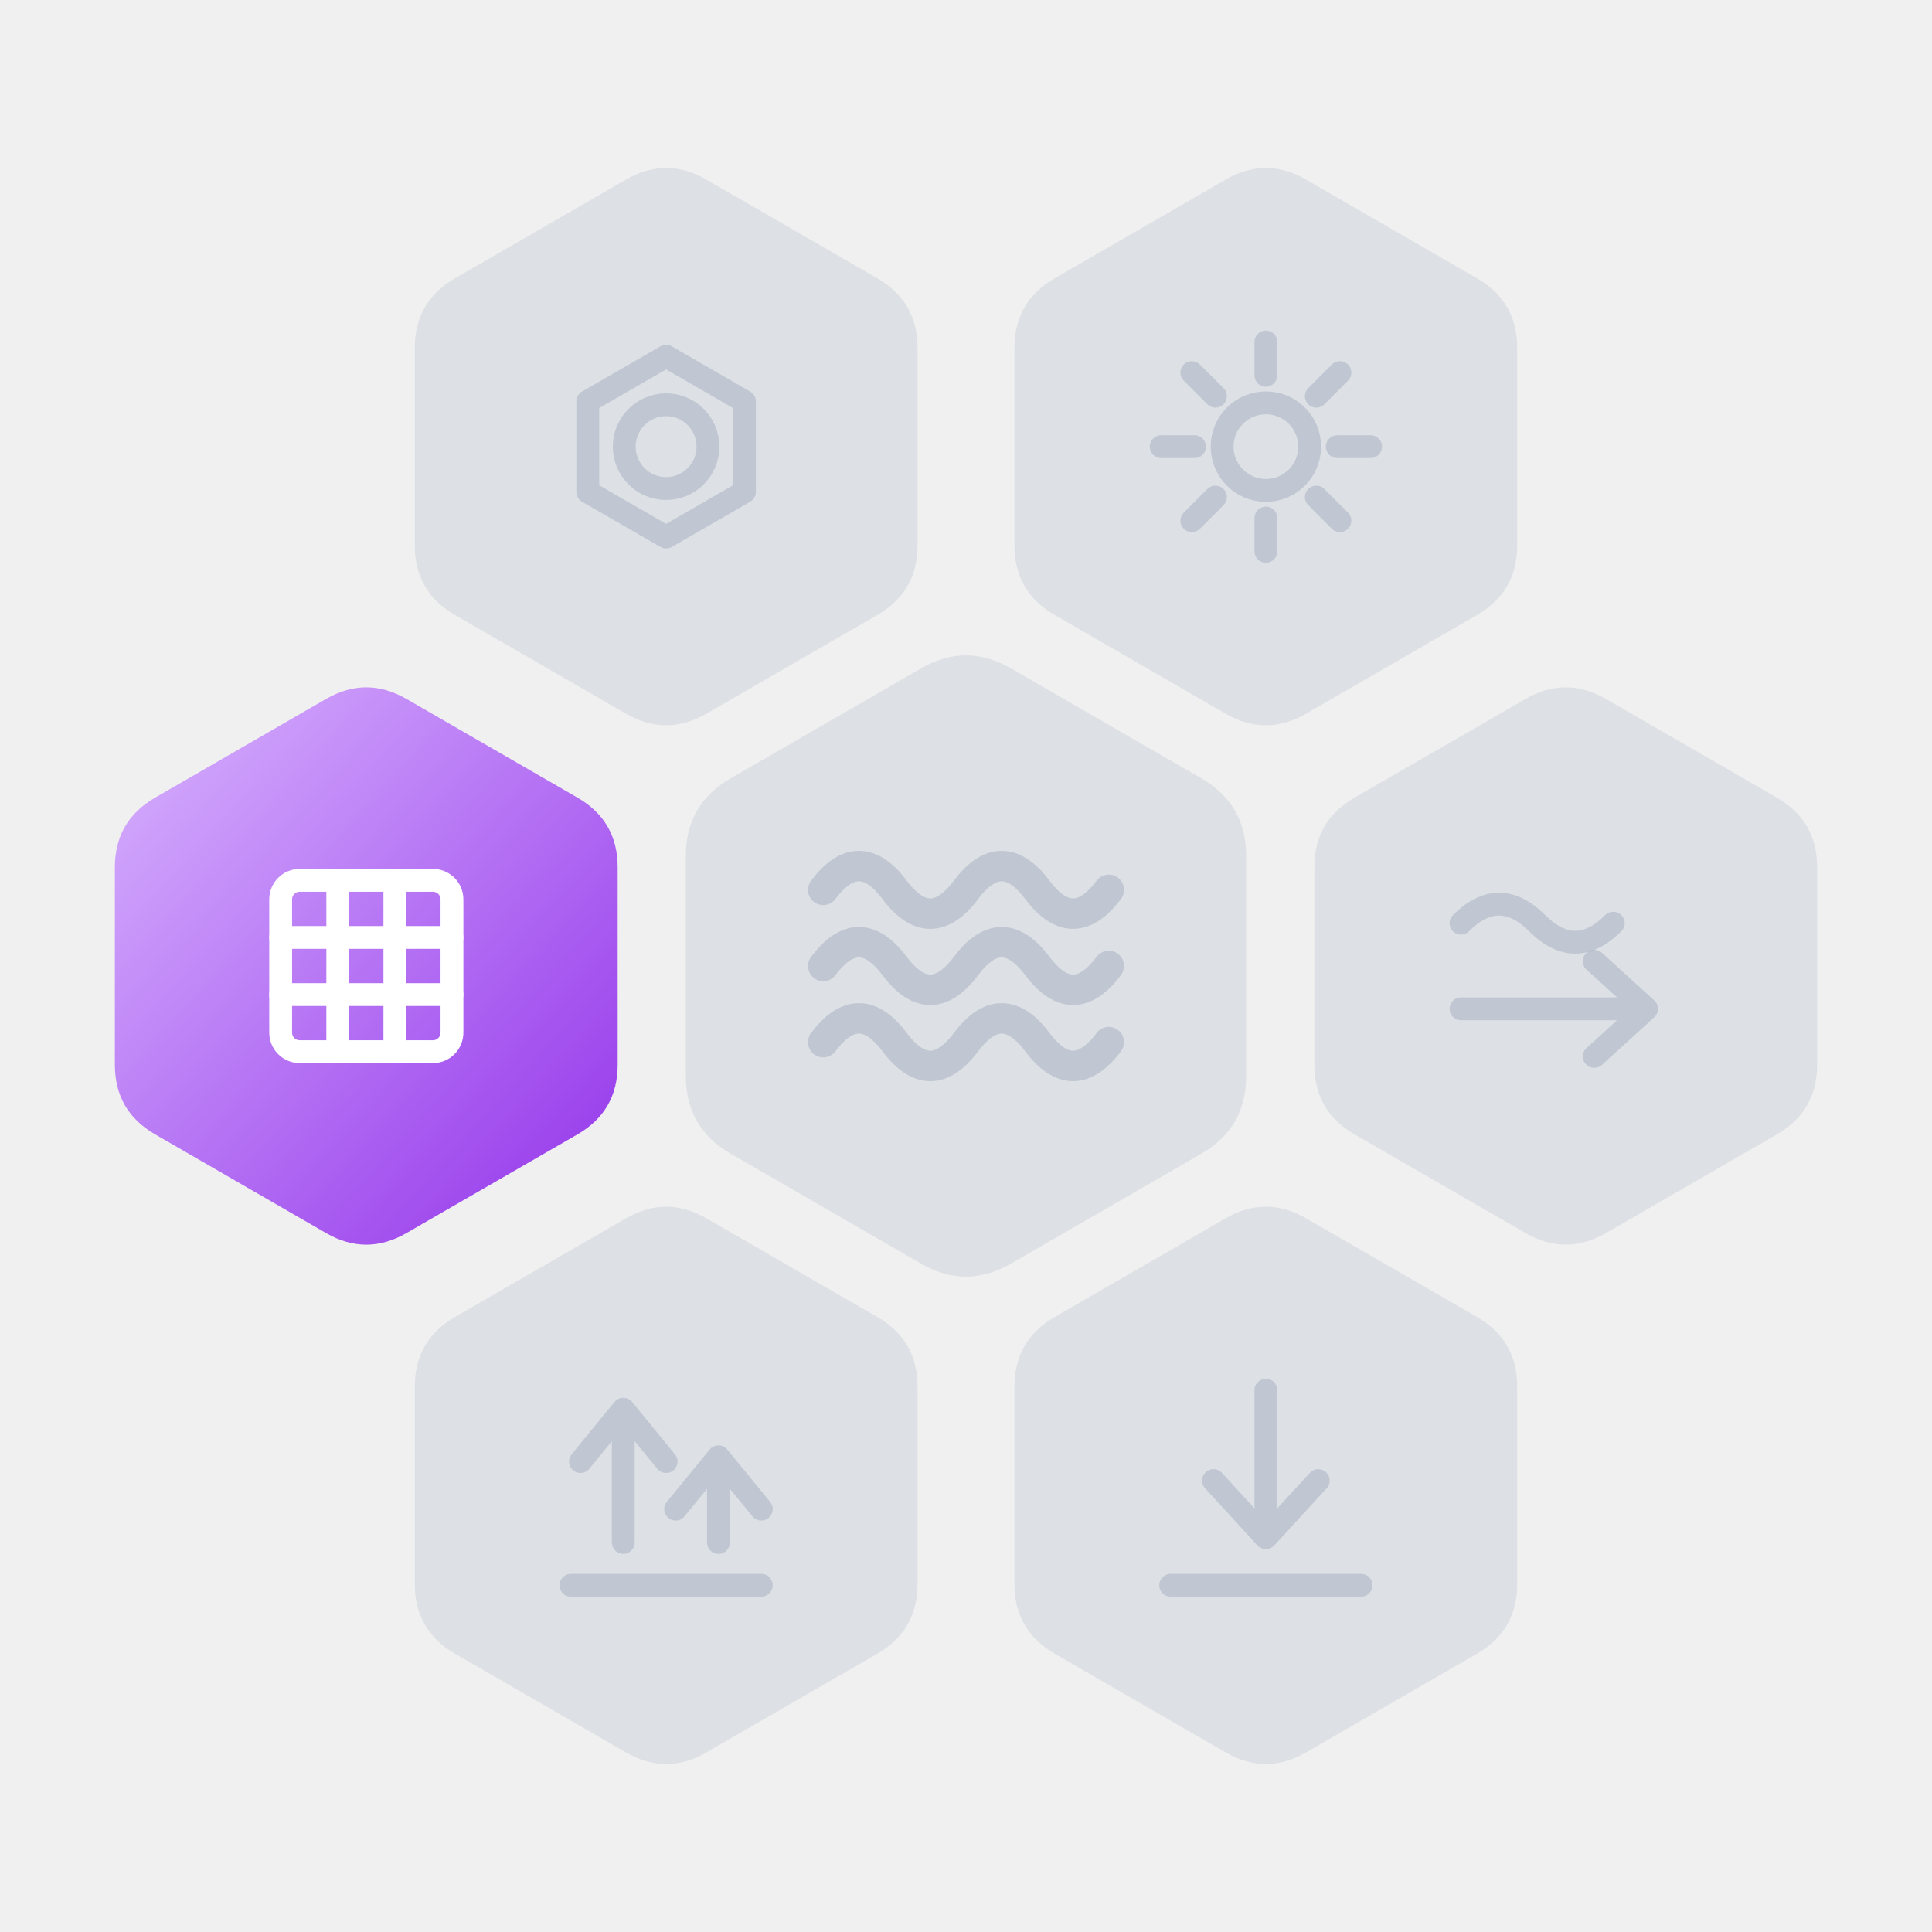
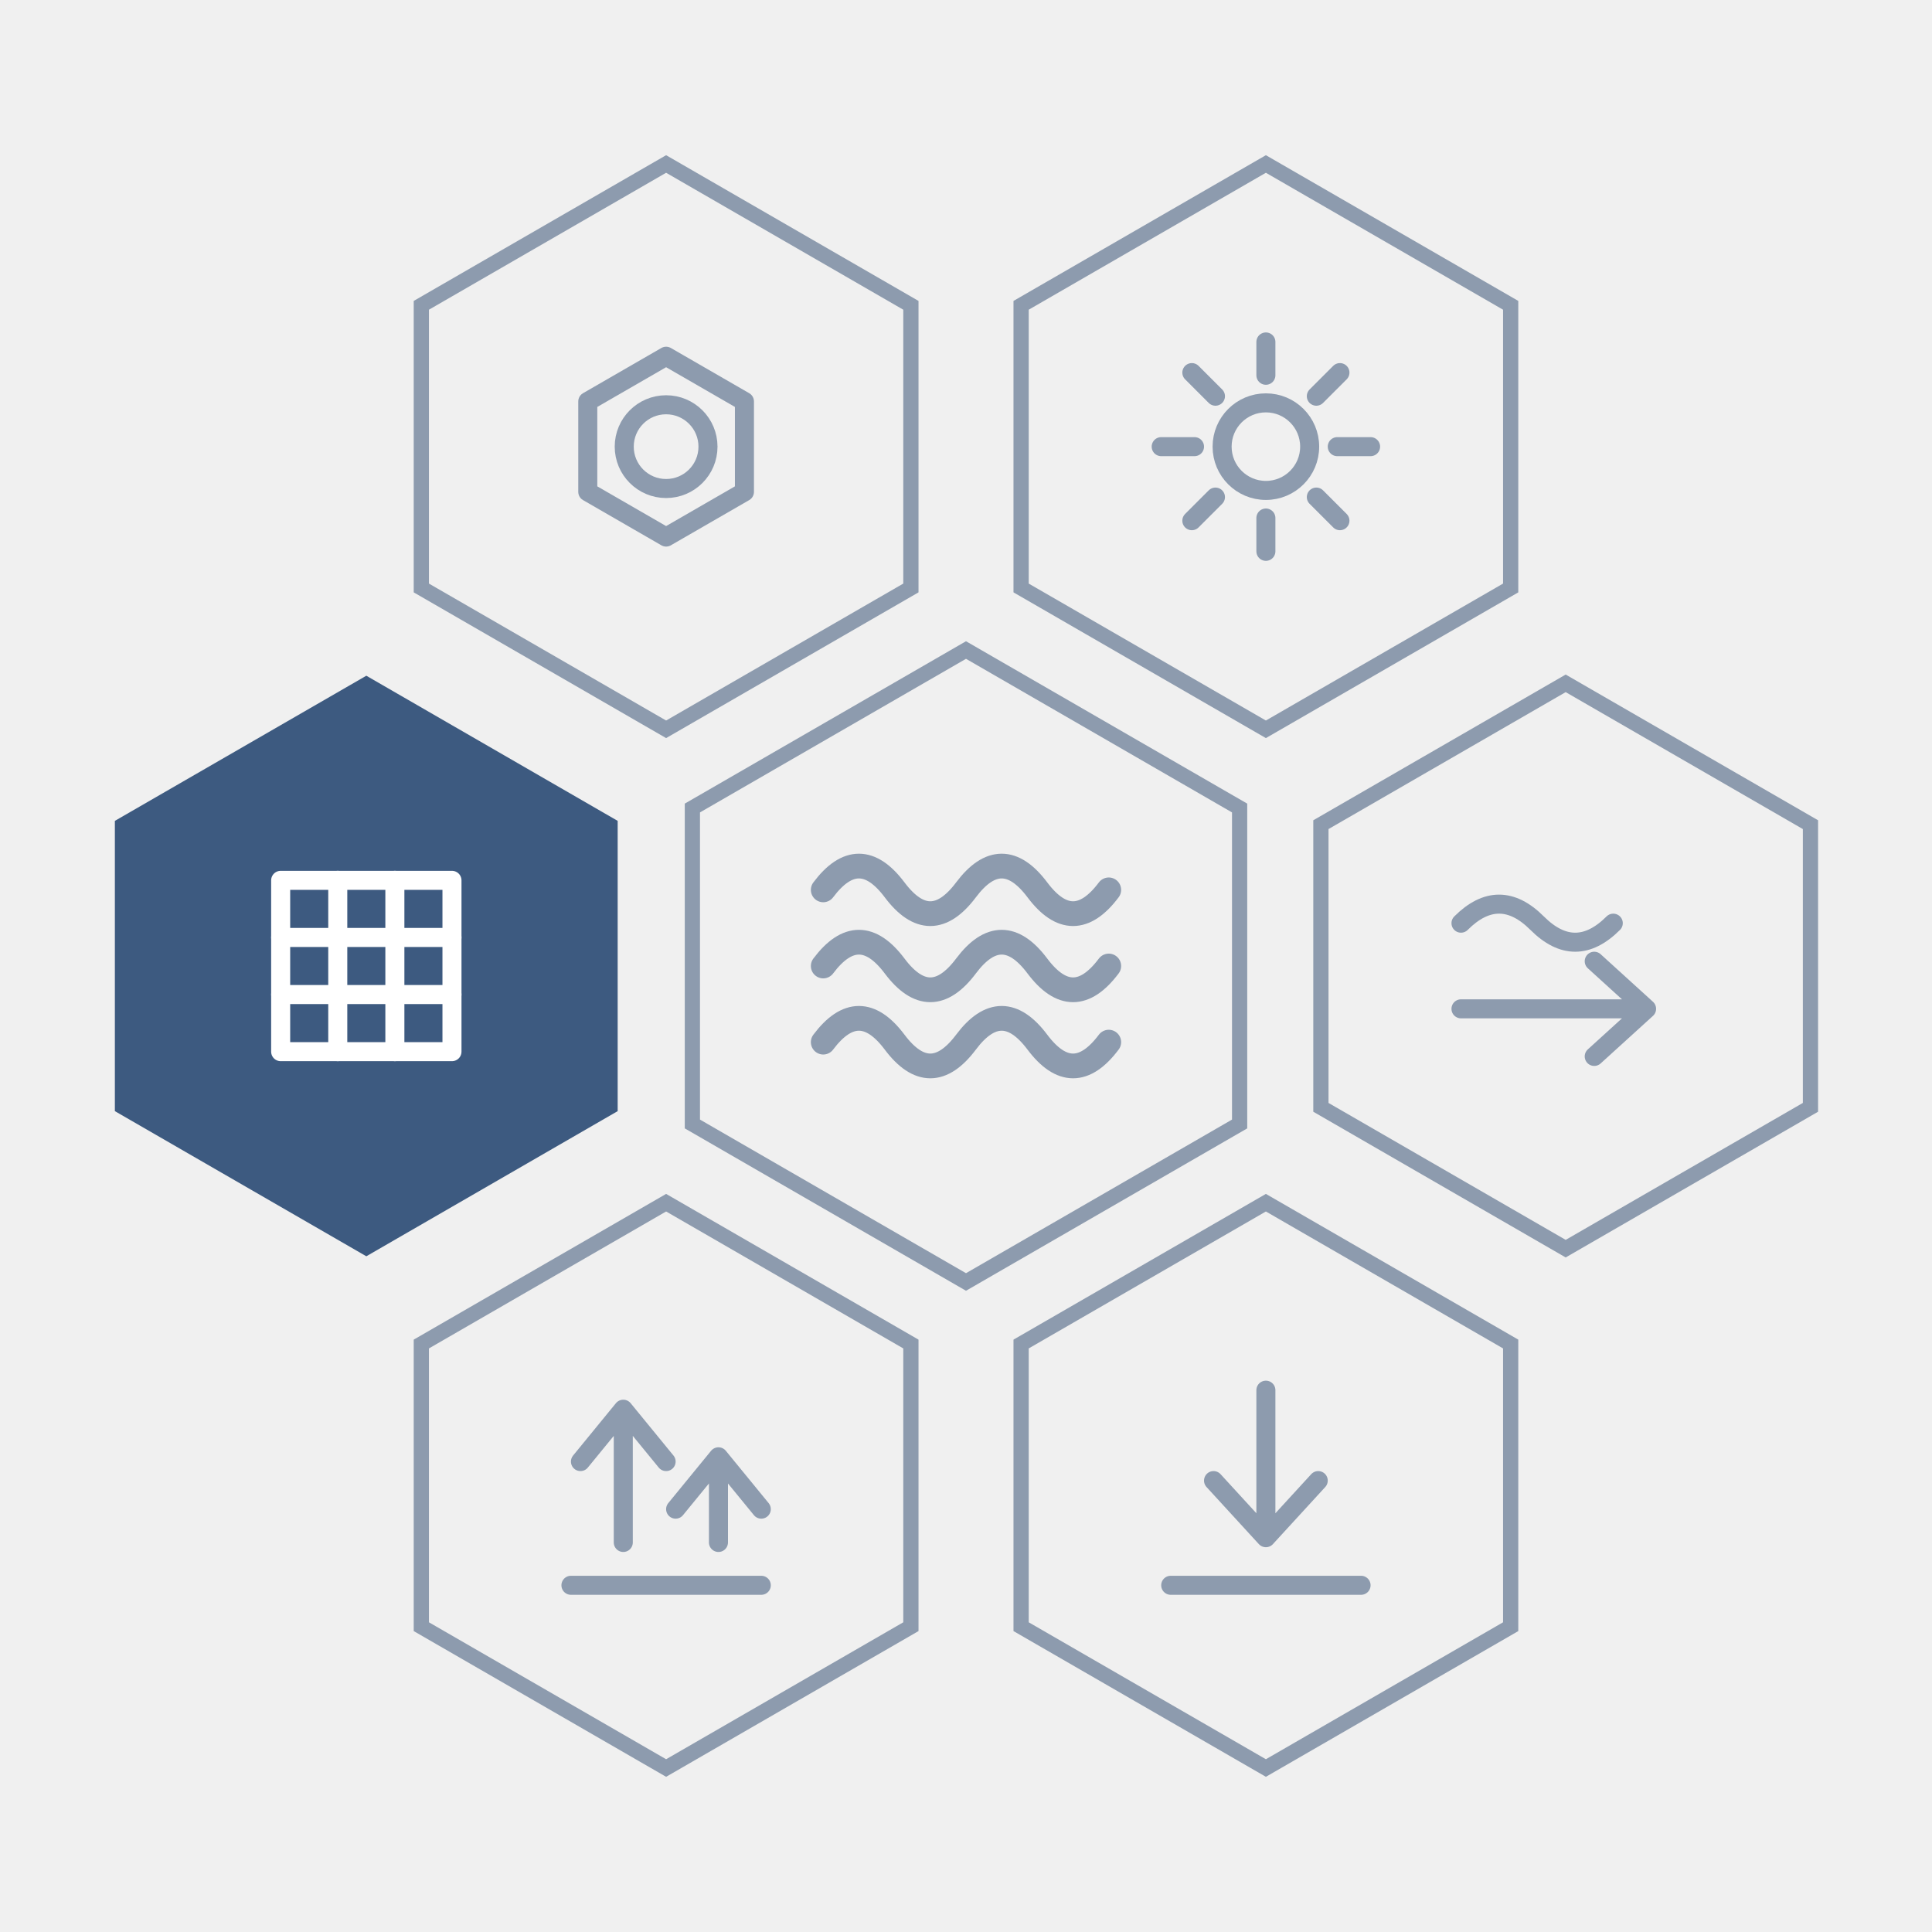
<svg xmlns="http://www.w3.org/2000/svg" viewBox="-101.5 -101.5 203.0 203.0" width="256" height="256">
-   <defs>
-     <linearGradient id="lhub" x1="0" y1="0" x2="1" y2="1">
-       <stop offset="0" stop-color="#818CF8" />
-       <stop offset="1" stop-color="#4338CA" />
-     </linearGradient>
-     <linearGradient id="lfastj" x1="0" y1="0" x2="1" y2="1">
-       <stop offset="0" stop-color="#FDE047" />
-       <stop offset="1" stop-color="#F59E0B" />
-     </linearGradient>
-     <linearGradient id="lmint" x1="0" y1="0" x2="1" y2="1">
-       <stop offset="0" stop-color="#67E8F9" />
-       <stop offset="1" stop-color="#0891B2" />
-     </linearGradient>
-     <linearGradient id="ldepconv" x1="0" y1="0" x2="1" y2="1">
-       <stop offset="0" stop-color="#93C5FD" />
-       <stop offset="1" stop-color="#2563EB" />
-     </linearGradient>
-     <linearGradient id="lemis_geos" x1="0" y1="0" x2="1" y2="1">
-       <stop offset="0" stop-color="#86EFAC" />
-       <stop offset="1" stop-color="#16A34A" />
-     </linearGradient>
-     <linearGradient id="lchem_grid" x1="0" y1="0" x2="1" y2="1">
-       <stop offset="0" stop-color="#D8B4FE" />
-       <stop offset="1" stop-color="#9333EA" />
-     </linearGradient>
-     <linearGradient id="lsmvgear" x1="0" y1="0" x2="1" y2="1">
-       <stop offset="0" stop-color="#FDBA74" />
-       <stop offset="1" stop-color="#EA580C" />
-     </linearGradient>
-   </defs>
-   <path d="M27.28,-82.63Q31.51,-85.07 35.73,-82.63L53.69,-72.26Q57.92,-69.82 57.92,-64.94L57.92,-44.20Q57.92,-39.32 53.69,-36.88L35.73,-26.51Q31.51,-24.07 27.28,-26.51L9.32,-36.88Q5.09,-39.32 5.09,-44.20L5.09,-64.94Q5.09,-69.82 9.32,-72.26Z" fill="#94A3B833" />
-   <g transform="translate(31.51,-54.57)" fill="none" stroke-linecap="round" stroke-linejoin="round" stroke="#94A3B866" stroke-width="2.4">
+   <polygon points="31.51,-84.27 57.23,-69.42 57.23,-39.72 31.51,-24.87 5.79,-39.72 5.79,-69.42" fill="none" stroke="#8D9BAE" stroke-width="1.6" />
+   <g transform="translate(31.51,-54.57)" fill="none" stroke-linecap="round" stroke-linejoin="round" stroke="#8D9BAE" stroke-width="2.0">
    <circle r="4.6" />
    <line x1="7.50" y1="0.00" x2="11.00" y2="0.00" />
    <line x1="5.30" y1="5.30" x2="7.78" y2="7.78" />
    <line x1="0.00" y1="7.50" x2="0.00" y2="11.00" />
    <line x1="-5.30" y1="5.30" x2="-7.78" y2="7.78" />
    <line x1="-7.50" y1="0.00" x2="-11.00" y2="0.00" />
    <line x1="-5.30" y1="-5.30" x2="-7.78" y2="-7.78" />
    <line x1="-0.00" y1="-7.50" x2="-0.00" y2="-11.00" />
    <line x1="5.30" y1="-5.30" x2="7.78" y2="-7.78" />
  </g>
-   <path d="M58.79,-28.06Q63.01,-30.50 67.24,-28.06L85.20,-17.69Q89.43,-15.25 89.43,-10.37L89.43,10.37Q89.43,15.25 85.20,17.69L67.24,28.06Q63.01,30.50 58.79,28.06L40.82,17.69Q36.60,15.25 36.60,10.37L36.60,-10.37Q36.60,-15.25 40.82,-17.69Z" fill="#94A3B833" />
-   <g transform="translate(63.01,0.00)" fill="none" stroke-linecap="round" stroke-linejoin="round" stroke="#94A3B866" stroke-width="2.4">
+   <polygon points="63.01,-29.70 88.73,-14.85 88.73,14.85 63.01,29.70 37.29,14.85 37.29,-14.85" fill="none" stroke="#8D9BAE" stroke-width="1.6" />
+   <g transform="translate(63.01,0.00)" fill="none" stroke-linecap="round" stroke-linejoin="round" stroke="#8D9BAE" stroke-width="2.0">
    <path d="M-11,-4.5 q4,-4 8,0 t8,0" />
    <path d="M-11,4.5 H8 M3,-0.5 L8.5,4.5 L3,9.5" />
  </g>
-   <path d="M27.28,26.51Q31.51,24.07 35.73,26.51L53.69,36.88Q57.92,39.32 57.92,44.20L57.92,64.94Q57.92,69.82 53.69,72.26L35.73,82.63Q31.51,85.07 27.28,82.63L9.32,72.26Q5.09,69.82 5.09,64.94L5.09,44.20Q5.09,39.32 9.32,36.88Z" fill="#94A3B833" />
-   <g transform="translate(31.51,54.57)" fill="none" stroke-linecap="round" stroke-linejoin="round" stroke="#94A3B866" stroke-width="2.4">
+   <polygon points="31.51,24.87 57.23,39.72 57.23,69.42 31.51,84.27 5.79,69.42 5.79,39.72" fill="none" stroke="#8D9BAE" stroke-width="1.6" />
+   <g transform="translate(31.51,54.57)" fill="none" stroke-linecap="round" stroke-linejoin="round" stroke="#8D9BAE" stroke-width="2.0">
    <path d="M0,-10 V5 M-5.5,-0.5 L0,5.5 L5.5,-0.5 M-10,10.5 H10" />
  </g>
-   <path d="M-35.73,26.51Q-31.51,24.07 -27.28,26.51L-9.32,36.88Q-5.09,39.32 -5.09,44.20L-5.09,64.94Q-5.09,69.82 -9.32,72.26L-27.28,82.63Q-31.51,85.07 -35.73,82.63L-53.69,72.26Q-57.92,69.82 -57.92,64.94L-57.92,44.20Q-57.92,39.32 -53.69,36.88Z" fill="#94A3B833" />
-   <g transform="translate(-31.51,54.57)" fill="none" stroke-linecap="round" stroke-linejoin="round" stroke="#94A3B866" stroke-width="2.4">
+   <polygon points="-31.51,24.87 -5.79,39.72 -5.79,69.42 -31.51,84.27 -57.23,69.42 -57.23,39.72" fill="none" stroke="#8D9BAE" stroke-width="1.6" />
+   <g transform="translate(-31.51,54.57)" fill="none" stroke-linecap="round" stroke-linejoin="round" stroke="#8D9BAE" stroke-width="2.0">
    <path d="M-10,10.5 H10 M-4.5,6 V-7 M-9,-2.5 L-4.5,-8 L0,-2.5 M5.5,6 V-2 M1,2.5 L5.5,-3 L10,2.5" />
  </g>
-   <path d="M-67.24,-28.06Q-63.01,-30.50 -58.79,-28.06L-40.82,-17.69Q-36.60,-15.25 -36.60,-10.37L-36.60,10.37Q-36.60,15.25 -40.82,17.69L-58.79,28.06Q-63.01,30.50 -67.24,28.06L-85.20,17.69Q-89.43,15.25 -89.43,10.37L-89.43,-10.37Q-89.43,-15.25 -85.20,-17.69Z" fill="url(#lchem_grid)" />
-   <g transform="translate(-63.01,0.00)" fill="none" stroke-linecap="round" stroke-linejoin="round" stroke="#fff" stroke-width="2.4">
-     <rect x="-9" y="-9" width="18" height="18" rx="2" />
+   <polygon points="-63.01,-30.50 -36.60,-15.25 -36.60,15.25 -63.01,30.50 -89.43,15.25 -89.43,-15.25" fill="#3D5A80" stroke="none" />
+   <g transform="translate(-63.01,0.00)" fill="none" stroke-linecap="round" stroke-linejoin="round" stroke="#FFFFFF" stroke-width="2.0">
+     <rect x="-9" y="-9" width="18" height="18" />
    <path d="M-3,-9 V9 M3,-9 V9 M-9,-3 H9 M-9,3 H9" />
  </g>
-   <path d="M-35.73,-82.63Q-31.51,-85.07 -27.28,-82.63L-9.32,-72.26Q-5.09,-69.82 -5.09,-64.94L-5.09,-44.20Q-5.09,-39.32 -9.32,-36.88L-27.28,-26.51Q-31.51,-24.07 -35.73,-26.51L-53.69,-36.88Q-57.92,-39.32 -57.92,-44.20L-57.92,-64.94Q-57.92,-69.82 -53.69,-72.26Z" fill="#94A3B833" />
-   <g transform="translate(-31.51,-54.57)" fill="none" stroke-linecap="round" stroke-linejoin="round" stroke="#94A3B866" stroke-width="2.4">
+   <polygon points="-31.51,-84.27 -5.79,-69.42 -5.79,-39.72 -31.51,-24.87 -57.23,-39.72 -57.23,-69.42" fill="none" stroke="#8D9BAE" stroke-width="1.6" />
+   <g transform="translate(-31.51,-54.57)" fill="none" stroke-linecap="round" stroke-linejoin="round" stroke="#8D9BAE" stroke-width="2.0">
    <polygon points="0.00,-9.50 8.23,-4.75 8.23,4.75 0.00,9.50 -8.23,4.75 -8.23,-4.75" />
    <circle r="4.4" />
  </g>
-   <path d="M-4.71,-31.28Q0.00,-34.00 4.71,-31.28L24.73,-19.72Q29.44,-17.00 29.44,-11.56L29.44,11.56Q29.44,17.00 24.73,19.72L4.71,31.28Q0.00,34.00 -4.71,31.28L-24.73,19.72Q-29.44,17.00 -29.44,11.56L-29.44,-11.56Q-29.44,-17.00 -24.73,-19.72Z" fill="#94A3B833" />
-   <g fill="none" stroke-linecap="round" stroke-linejoin="round" stroke="#94A3B866" stroke-width="3.2">
+   <polygon points="0.00,-33.20 28.75,-16.60 28.75,16.60 0.00,33.20 -28.75,16.60 -28.75,-16.60" fill="none" stroke="#8D9BAE" stroke-width="1.6" />
+   <g transform="translate(0.00,0.00)" fill="none" stroke-linecap="round" stroke-linejoin="round" stroke="#8D9BAE" stroke-width="2.6">
    <path d="M-15,-8 q3.75,-5 7.5,0 t7.5,0 t7.5,0 t7.5,0" />
    <path d="M-15,0 q3.75,-5 7.5,0 t7.5,0 t7.5,0 t7.5,0" />
    <path d="M-15,8 q3.75,-5 7.5,0 t7.5,0 t7.5,0 t7.5,0" />
  </g>
</svg>
